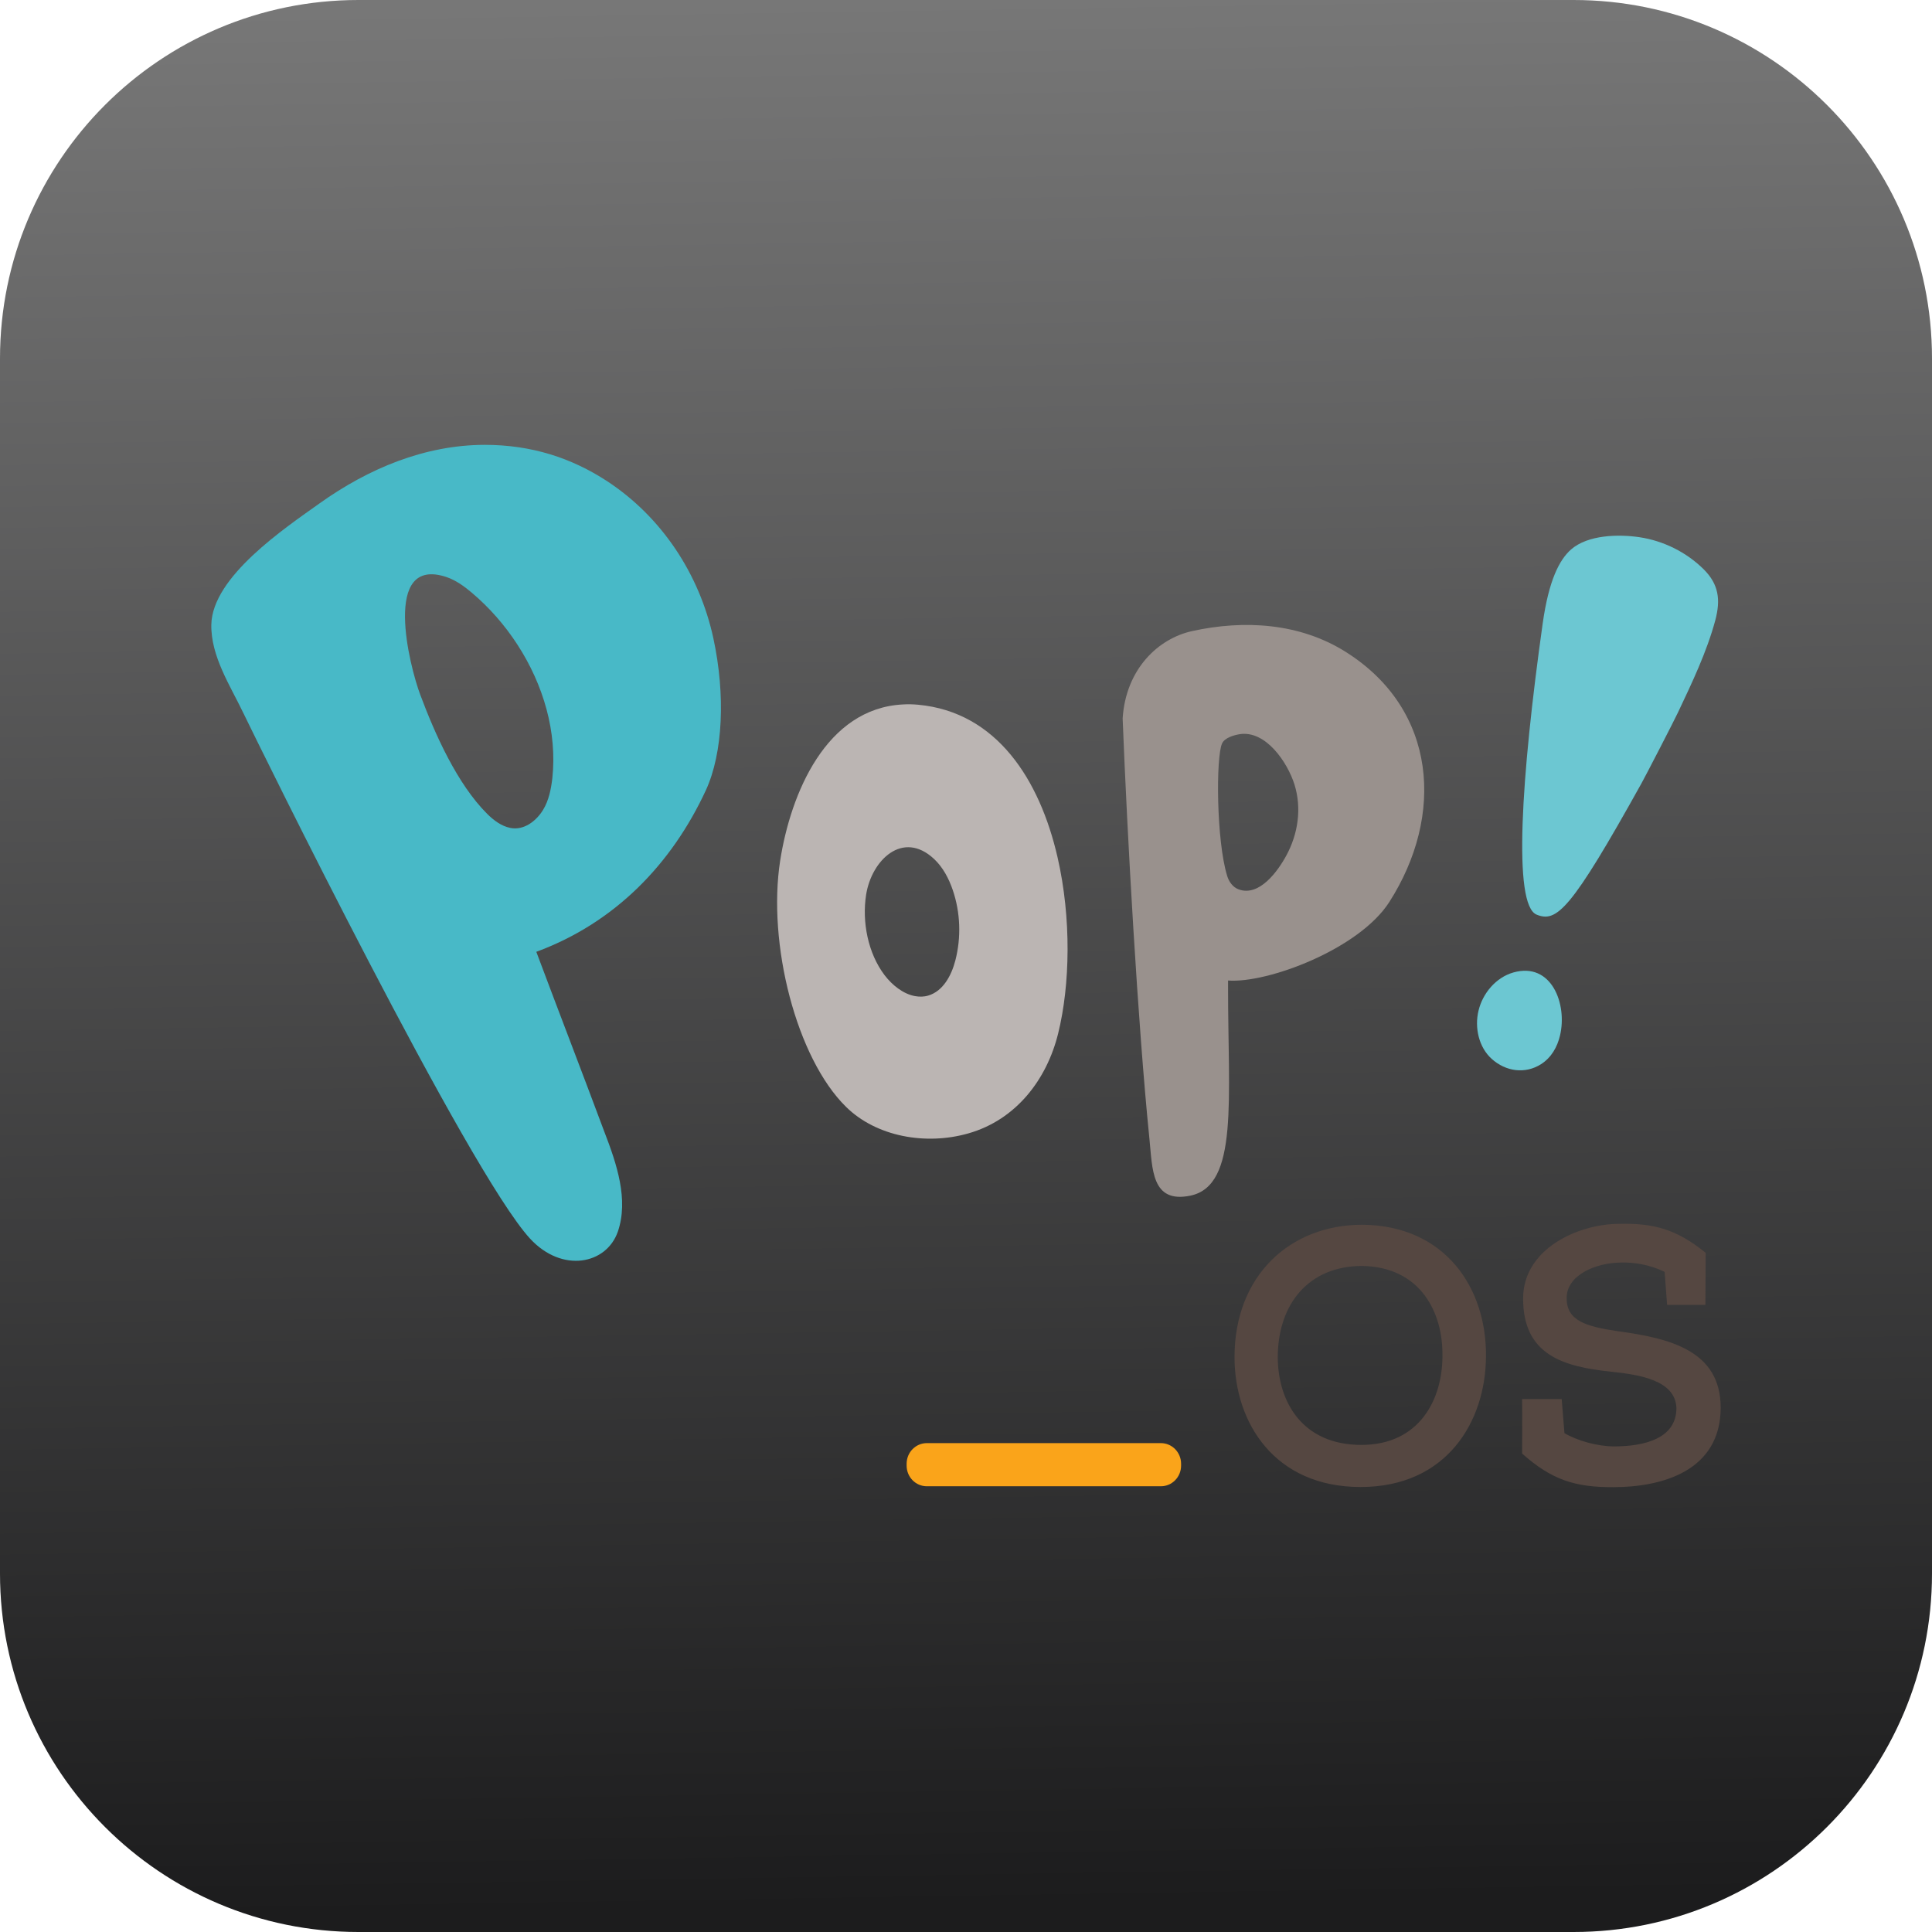
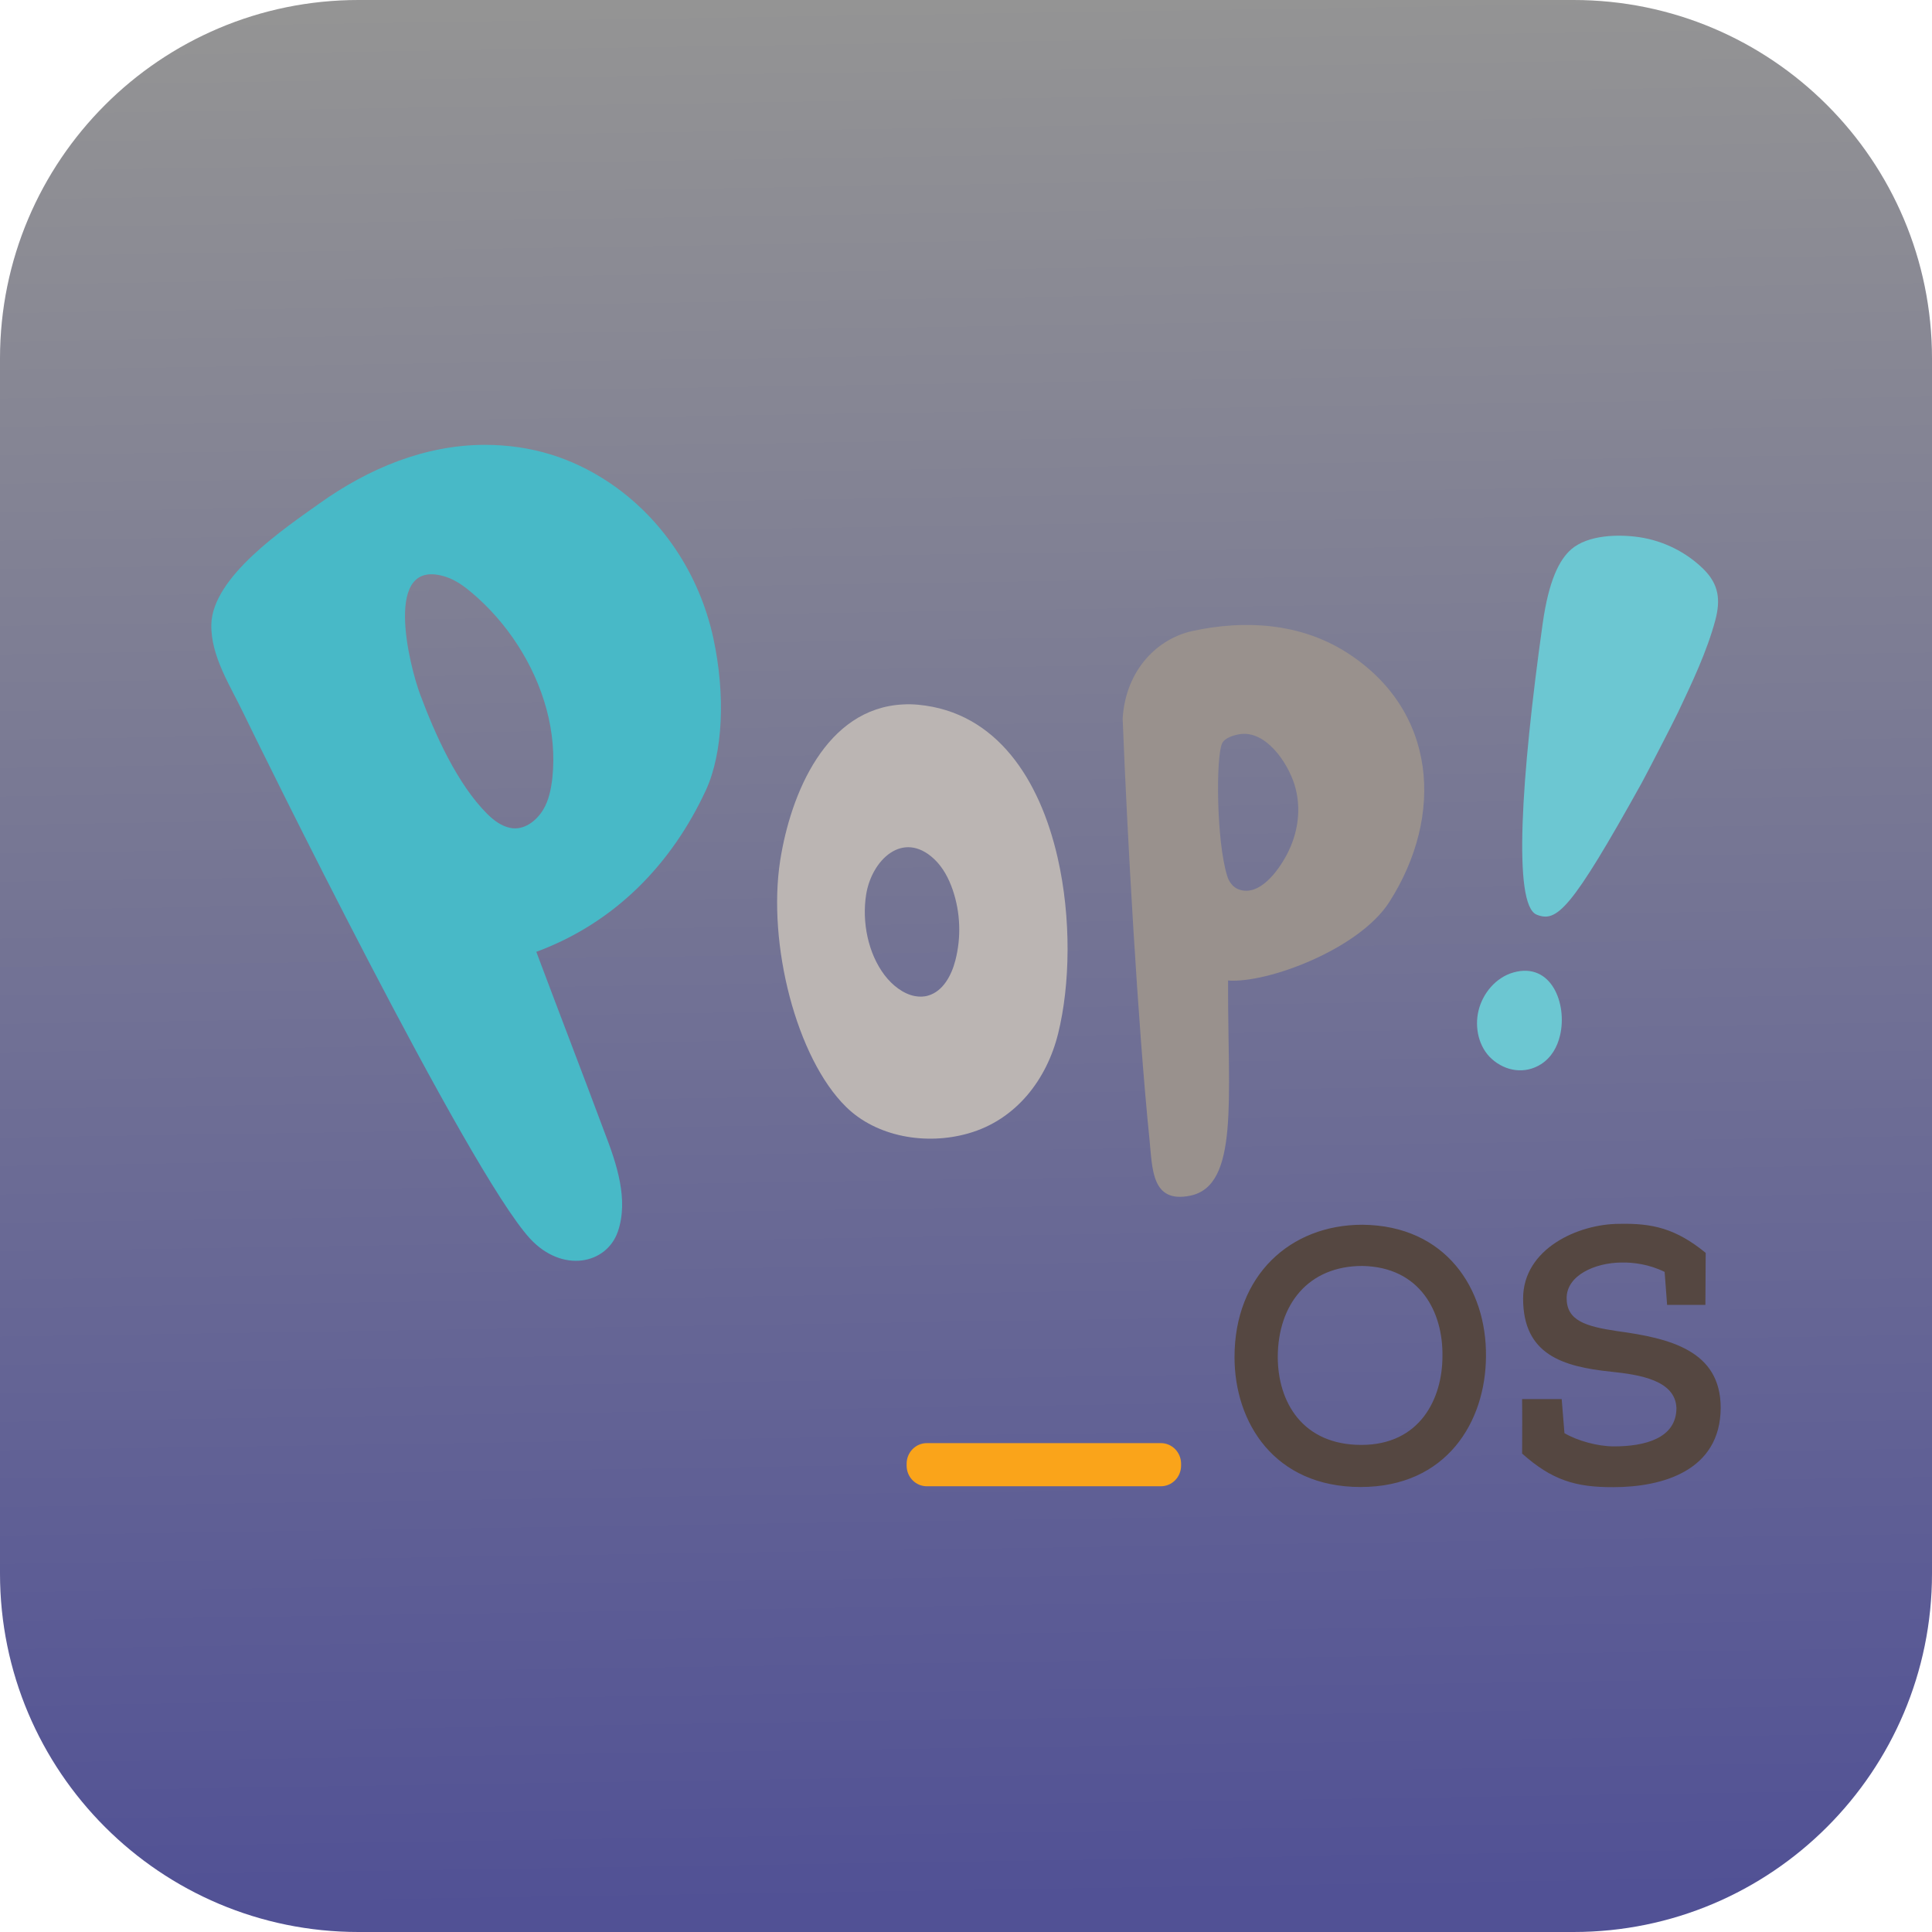
<svg xmlns="http://www.w3.org/2000/svg" xmlns:ns1="http://vectornator.io" height="100%" stroke-miterlimit="10" style="fill-rule:nonzero;clip-rule:evenodd;stroke-linecap:round;stroke-linejoin:round;" version="1.1" viewBox="0 0 512 512" width="100%" xml:space="preserve">
  <defs>
    <linearGradient gradientTransform="matrix(1 0 0 1 0 0)" gradientUnits="userSpaceOnUse" id="LinearGradient" x1="246.99" x2="254.91" y1="-0.49" y2="505.165">
-       <stop offset="0.001" stop-color="#777777" />
-       <stop offset="1" stop-color="#1c1c1d" />
+       <stop offset="0.001" stop-color="#949494" />
+       <stop offset="0.999" stop-color="#515195" />
    </linearGradient>
  </defs>
  <g id="Ebene-1" ns1:layerName="Ebene 1">
    <path d="M2.84217e-14 95C2.84217e-14 42.533 42.533 0 95 0L417 0C469.467 0 512 42.533 512 95L512 417C512 469.467 469.467 512 417 512L95 512C42.533 512 2.84217e-14 469.467 2.84217e-14 417L2.84217e-14 95Z" fill="url(#LinearGradient)" fill-rule="nonzero" opacity="1" stroke="none" ns1:layerName="Rechteck 1" />
    <g opacity="1" ns1:layerName="Pop_OS-Logo-nobg.svg">
      <path d="M413.426 274.396C412.693 277.51 411.111 280.27 408.41 282.005C404.165 284.725 398.995 283.936 395.329 280.625C391.895 277.55 390.737 272.346 391.818 267.852C392.937 263.161 396.487 259.021 401.04 257.72C411.188 254.842 415.394 266.117 413.426 274.396ZM407.214 242.385C400.924 239.822 403.085 206.116 408.834 165.195C410.455 153.763 413.233 148.362 416.358 145.602C420.834 141.7 428.976 141.542 434.494 142.37C440.822 143.316 446.88 146.312 451.472 150.846C455.523 154.867 455.986 158.967 454.597 164.289C452.321 172.765 448.423 180.886 444.681 188.81C443.793 190.741 436.037 205.761 434.996 207.614C416.281 241.281 412.538 244.553 407.214 242.385Z" fill="#6cc7d2" fill-rule="nonzero" opacity="1" stroke="none" ns1:layerName="path" />
      <path d="M280.265 227.207C283.97 243.37 283.584 261.111 280.42 273.883C277.449 285.947 269.384 296.749 256.574 300.375C245.345 303.569 232.264 301.243 224.239 293.358C211.042 280.428 203.325 250.072 206.759 228.035C209.537 210.334 218.875 187.666 239.364 186.681C240.676 186.602 241.988 186.641 243.3 186.76C264.175 188.691 275.558 206.668 280.265 227.207ZM242.528 263.988C243.686 264.186 244.843 264.186 246.001 263.831C249.898 262.687 252.136 258.548 253.178 254.527C254.76 248.416 254.529 241.833 252.484 235.841C251.442 232.805 249.898 229.848 247.545 227.641C239.249 219.875 230.953 227.956 229.525 237.142C228.406 244.317 230.026 252.635 234.425 258.43C236.47 261.111 239.403 263.436 242.528 263.988Z" fill="#bbb5b3" fill-rule="nonzero" opacity="1" stroke="none" ns1:layerName="path" />
      <path d="M325.45 261.465C325.411 291.308 328.344 314.134 315.495 316.854C305.076 319.022 305.424 309.679 304.613 301.834C301.526 271.439 298.71 220.939 297.513 190.386C298.362 177.259 306.967 169.217 315.919 167.245C329.733 164.21 344.473 165.077 356.704 172.804C380.898 188.1 382.827 216.169 368.164 239.073C360.139 251.57 335.868 260.637 325.45 259.849L325.45 261.465ZM328.537 194.565C327.032 194.802 324.562 195.511 323.868 197.009C322.209 200.518 322.324 222.792 325.218 232.135C325.681 233.672 326.723 235.131 328.228 235.683C333.707 237.733 338.646 230.873 340.884 226.734C344.01 220.978 345.013 214.198 343.045 207.89C341.193 202.016 335.444 193.501 328.537 194.565Z" fill="#99918d" fill-rule="nonzero" opacity="1" stroke="none" ns1:layerName="path" />
      <path d="M187.08 209.388C178.012 228.981 162.964 244.553 142.127 252.24C148.108 268.207 154.205 283.976 160.147 299.902C163.466 308.496 166.63 317.918 163.736 326.394C160.726 335.067 148.996 337.472 140.468 328.247C124.069 310.428 68.621 197.522 64.531 189.046C61.058 181.753 55.849 173.947 56.003 165.511C56.273 152.817 75.489 139.965 84.711 133.381C97.599 124.196 112.493 117.928 128.429 117.888C140.854 117.888 151.465 121.358 160.88 127.507C175.311 136.969 185.344 152.068 189.048 169.138C192.289 184.158 191.595 199.532 187.08 209.388M144.828 187.942C141.587 175.918 134.256 164.841 125.034 157.074C123.027 155.379 120.867 153.802 118.358 152.935C101.072 147.14 108.558 176.667 111.374 184.118C115.272 194.565 121.175 207.772 129.085 215.656C130.822 217.391 132.867 218.928 135.221 219.401C138.809 220.15 142.127 217.588 143.941 214.592C145.446 212.108 146.025 209.152 146.372 206.274C147.028 200.163 146.449 193.934 144.828 187.942Z" fill="#48b9c7" fill-rule="nonzero" opacity="1" stroke="none" ns1:layerName="path" />
      <path d="M393.799 359.459C393.722 376.765 383.381 394.072 360.577 394.072C337.772 394.072 327.161 377.041 327.161 359.656C327.161 337.973 341.94 324.57 361.04 324.57C383.188 324.767 393.992 341.561 393.799 359.459ZM361.04 335.49C346.724 335.49 338.698 345.661 338.621 359.537C338.621 371.601 345.219 382.915 360.77 382.915C376.32 382.915 382.262 370.655 382.262 359.419C382.455 347.75 376.397 335.766 361.04 335.49ZM403.369 385.202C403.369 387.764 403.446 373.02 403.369 370.773L413.864 370.773L414.597 379.801C418.031 381.811 423.356 383.309 427.716 383.309C435.819 383.309 444.27 381.22 444.27 373.138C444 365.806 434.585 364.308 426.983 363.519C414.057 362.179 403.639 358.946 403.639 344.123C403.639 330.917 418.263 324.333 429.144 324.333C437.903 324.136 444.115 325.555 452.026 332.021C452.026 337.343 451.948 340.496 451.948 345.818L441.8 345.818L441.144 337.067C437.054 335.056 432.848 334.504 429.607 334.583C422.623 334.662 415.176 338.013 415.176 344.005C415.176 349.879 419.999 351.495 428.565 352.757C442.533 354.649 456 357.882 456 373.099C455.923 389.735 440.643 394.111 427.523 394.111C417.53 394.15 411.279 392.258 403.369 385.202Z" fill="#554741" fill-rule="nonzero" opacity="1" stroke="none" ns1:layerName="path" />
      <path d="M313 388.395C313 391.43 310.608 393.875 307.637 393.875L245.629 393.875C242.658 393.875 240.265 391.43 240.265 388.395L240.265 387.922C240.265 384.886 242.658 382.442 245.629 382.442L307.637 382.442C310.608 382.442 313 384.886 313 387.922L313 388.395Z" fill="#faa41a" fill-rule="nonzero" opacity="1" stroke="none" ns1:layerName="path" />
    </g>
  </g>
</svg>
